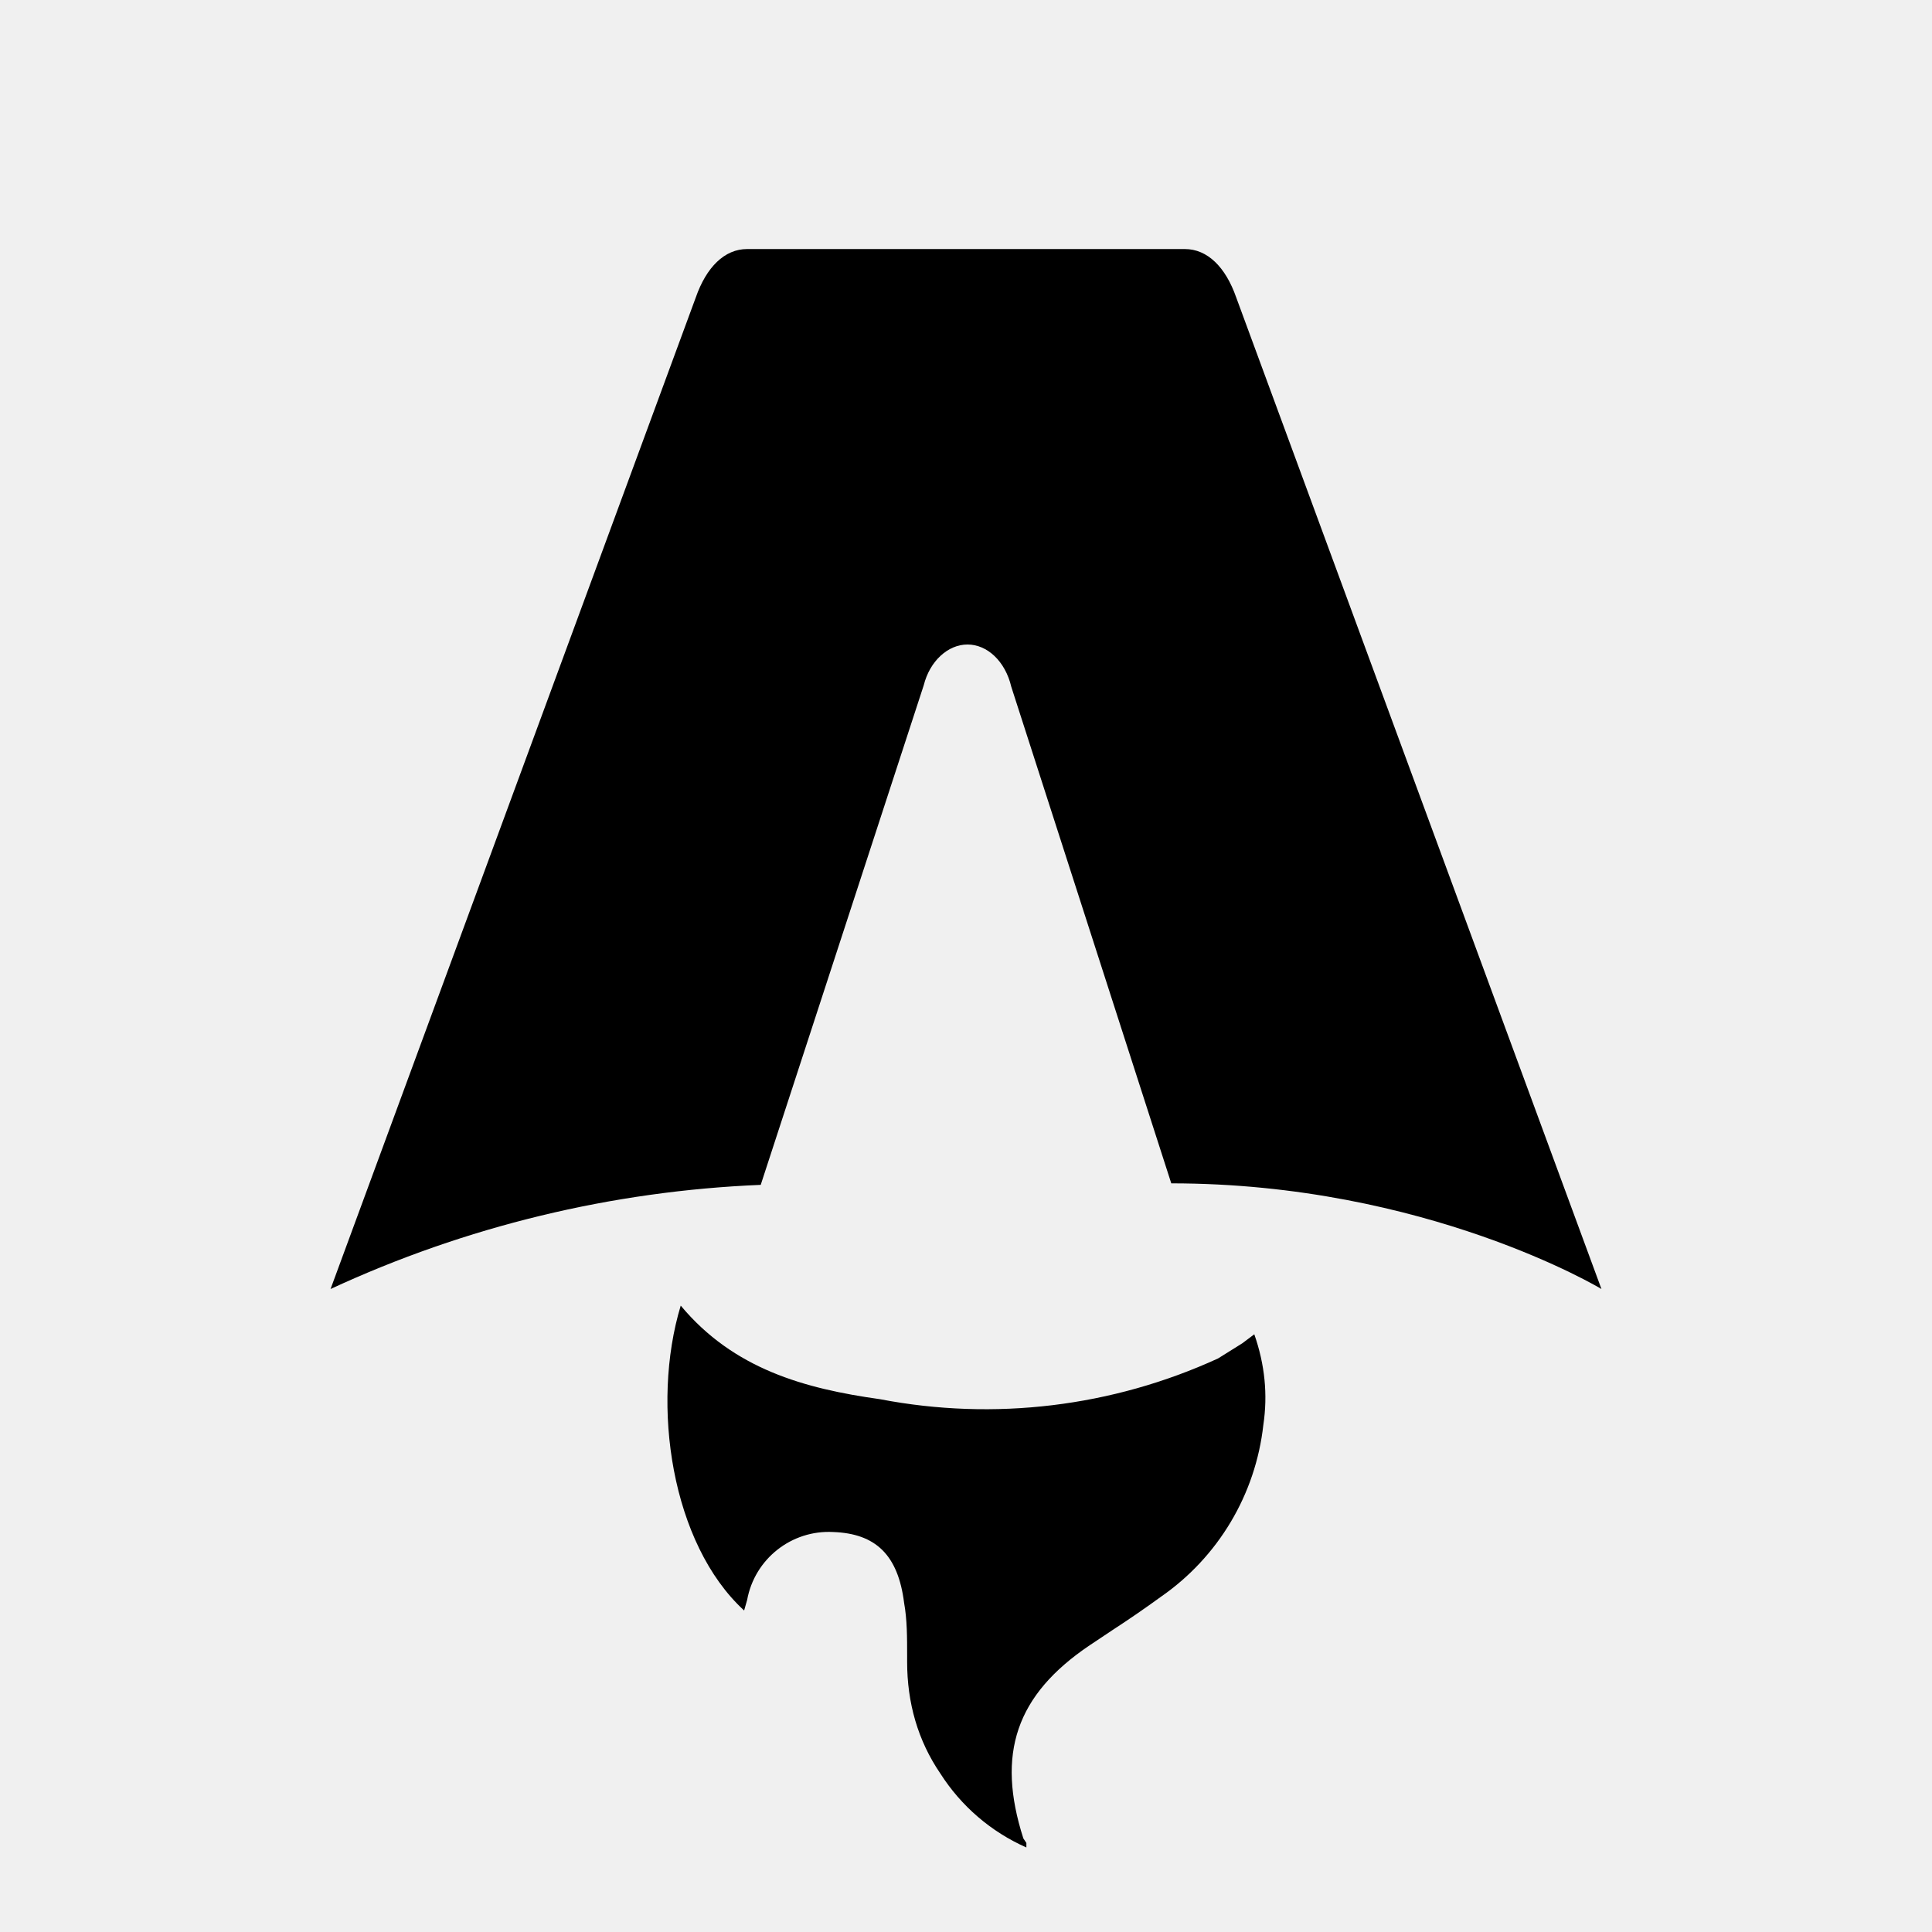
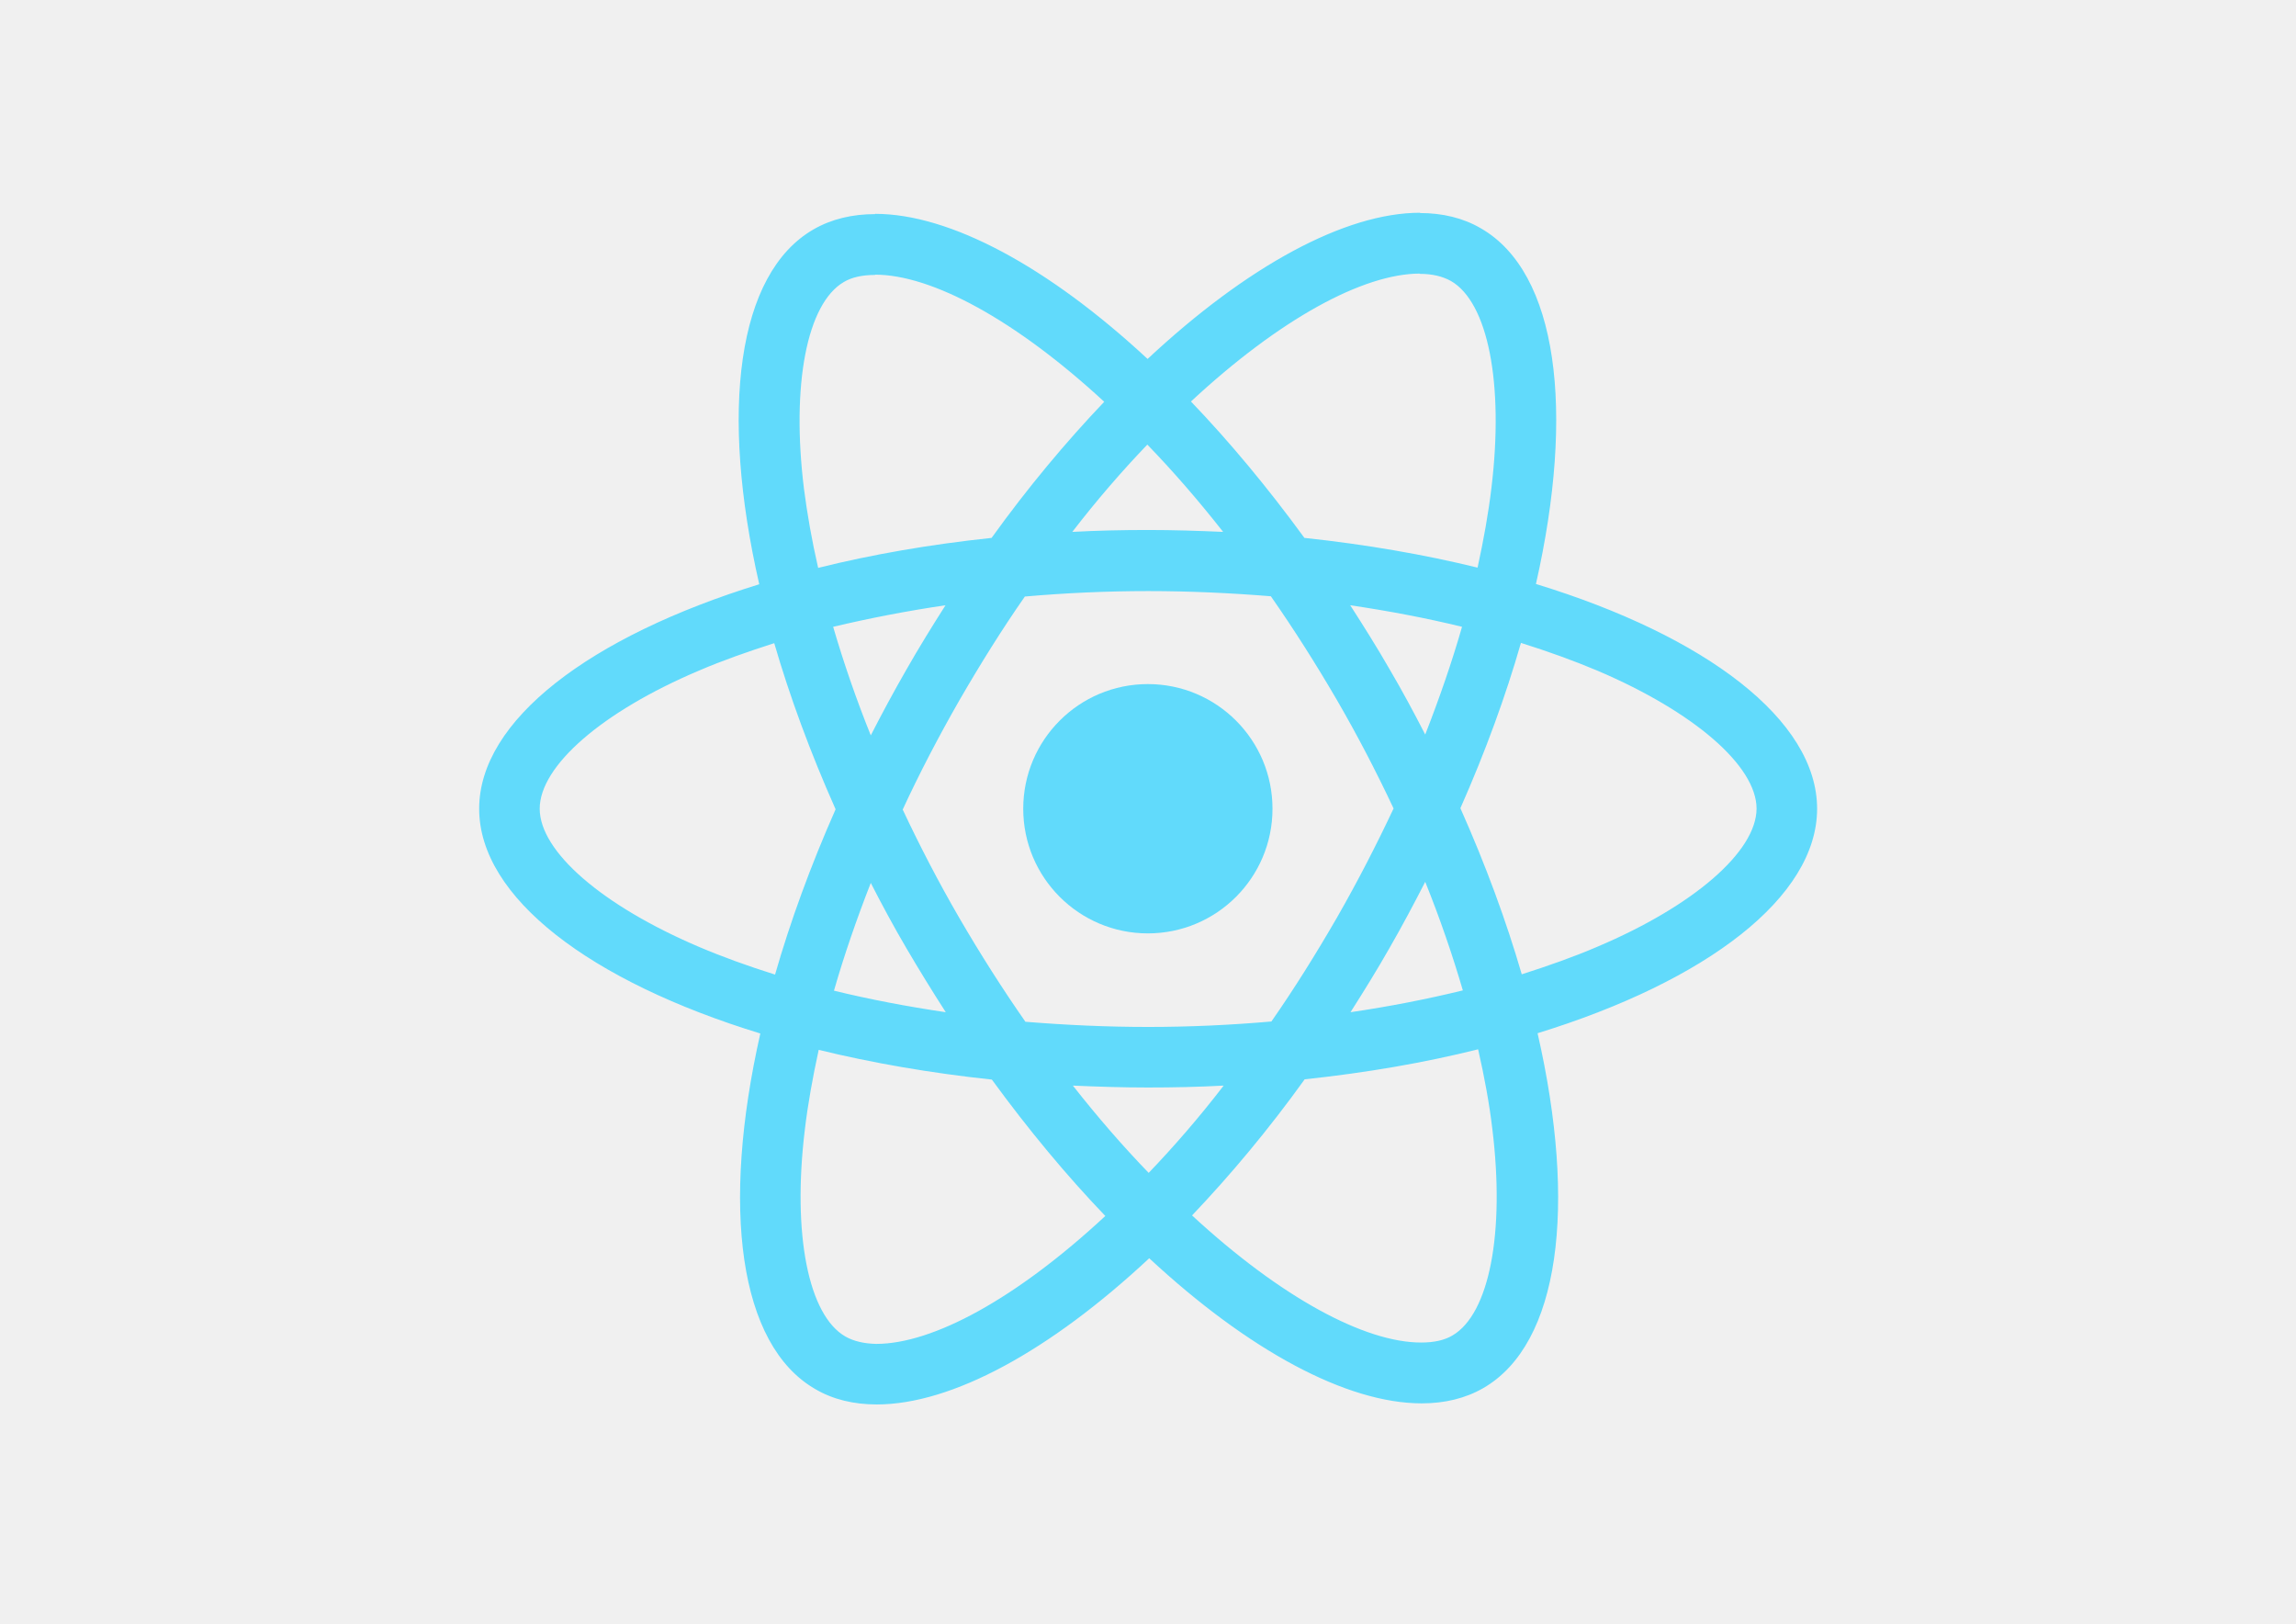
- <svg xmlns="http://www.w3.org/2000/svg" fill="none" viewBox="0 0 128 128">
-   <path d="M50.4 78.5a75.1 75.1 0 0 0-28.5 6.9l24.2-65.7c.7-2 1.9-3.2 3.4-3.2h29c1.5 0 2.7 1.2 3.4 3.2l24.2 65.7s-11.6-7-28.5-7L67 45.5c-.4-1.7-1.6-2.8-2.9-2.8-1.3 0-2.5 1.1-2.9 2.7L50.4 78.5Zm-1.1 28.2Zm-4.2-20.2c-2 6.6-.6 15.8 4.2 20.2a17.5 17.5 0 0 1 .2-.7 5.5 5.5 0 0 1 5.7-4.5c2.8.1 4.3 1.5 4.7 4.7.2 1.1.2 2.3.2 3.5v.4c0 2.7.7 5.2 2.2 7.4a13 13 0 0 0 5.7 4.9v-.3l-.2-.3c-1.8-5.6-.5-9.5 4.4-12.8l1.5-1a73 73 0 0 0 3.2-2.2 16 16 0 0 0 6.8-11.4c.3-2 .1-4-.6-6l-.8.6-1.6 1a37 37 0 0 1-22.4 2.7c-5-.7-9.7-2-13.2-6.2Z" />
-   <style>
-         path { fill: #000; }
-         @media (prefers-color-scheme: dark) {
-             path { fill: #FFF; }
-         }
-     </style>
+ <svg xmlns="http://www.w3.org/2000/svg" viewBox="0 0 841.9 595.3">
+   <g fill="#61DAFB">
+     <path d="M666.3 296.5c0-32.5-40.7-63.3-103.1-82.4 14.4-63.6 8-114.2-20.2-130.4-6.5-3.8-14.1-5.6-22.4-5.6v22.3c4.6 0 8.3.9 11.4 2.6 13.6 7.8 19.5 37.5 14.9 75.7-1.1 9.4-2.9 19.3-5.1 29.4-19.6-4.8-41-8.5-63.5-10.9-13.5-18.5-27.5-35.3-41.6-50 32.6-30.3 63.2-46.9 84-46.9V78c-27.5 0-63.5 19.6-99.9 53.6-36.4-33.8-72.4-53.2-99.9-53.2v22.3c20.7 0 51.4 16.5 84 46.6-14 14.7-28 31.4-41.3 49.9-22.6 2.4-44 6.1-63.6 11-2.3-10-4-19.7-5.2-29-4.7-38.2 1.1-67.9 14.6-75.8 3-1.8 6.9-2.6 11.5-2.6V78.5c-8.4 0-16 1.8-22.6 5.6-28.1 16.2-34.4 66.7-19.9 130.1-62.2 19.2-102.7 49.9-102.7 82.3 0 32.5 40.7 63.3 103.1 82.4-14.4 63.6-8 114.2 20.2 130.4 6.5 3.8 14.1 5.6 22.5 5.6 27.5 0 63.5-19.6 99.9-53.6 36.4 33.8 72.4 53.2 99.9 53.2 8.4 0 16-1.8 22.6-5.6 28.1-16.2 34.4-66.7 19.9-130.1 62-19.1 102.5-49.9 102.5-82.3zm-130.2-66.7c-3.7 12.9-8.3 26.2-13.5 39.5-4.1-8-8.4-16-13.1-24-4.6-8-9.5-15.8-14.4-23.4 14.2 2.1 27.9 4.7 41 7.9zm-45.8 106.5c-7.8 13.5-15.8 26.3-24.1 38.2-14.9 1.3-30 2-45.2 2-15.1 0-30.2-.7-45-1.9-8.3-11.9-16.4-24.6-24.2-38-7.6-13.1-14.5-26.4-20.8-39.8 6.2-13.4 13.2-26.8 20.7-39.9 7.8-13.5 15.8-26.3 24.1-38.2 14.9-1.3 30-2 45.2-2 15.1 0 30.2.7 45 1.9 8.3 11.9 16.4 24.6 24.2 38 7.6 13.1 14.5 26.4 20.8 39.8-6.3 13.4-13.2 26.8-20.7 39.9zm32.3-13c5.4 13.4 10 26.8 13.8 39.8-13.1 3.2-26.9 5.9-41.2 8 4.9-7.7 9.8-15.6 14.4-23.7 4.6-8 8.9-16.1 13-24.1zM421.2 430c-9.3-9.6-18.6-20.3-27.8-32 9 .4 18.2.7 27.5.7 9.4 0 18.7-.2 27.8-.7-9 11.7-18.3 22.4-27.5 32zm-74.4-58.9c-14.2-2.1-27.9-4.7-41-7.9 3.7-12.9 8.3-26.2 13.5-39.5 4.1 8 8.4 16 13.1 24 4.7 8 9.5 15.8 14.4 23.4zM420.7 163c9.3 9.6 18.6 20.3 27.8 32-9-.4-18.2-.7-27.5-.7-9.4 0-18.7.2-27.8.7 9-11.7 18.3-22.4 27.5-32zm-74 58.9c-4.9 7.7-9.8 15.6-14.4 23.7-4.6 8-8.9 16-13 24-5.4-13.4-10-26.8-13.8-39.8 13.1-3.1 26.9-5.8 41.2-7.9zm-90.5 125.2c-35.4-15.1-58.3-34.9-58.3-50.6 0-15.7 22.9-35.6 58.3-50.6 8.6-3.7 18-7 27.7-10.1 5.7 19.6 13.2 40 22.5 60.9-9.2 20.8-16.6 41.1-22.2 60.6-9.9-3.1-19.3-6.5-28-10.2zM310 490c-13.6-7.8-19.5-37.5-14.9-75.7 1.1-9.4 2.9-19.3 5.1-29.4 19.6 4.8 41 8.5 63.5 10.9 13.5 18.5 27.5 35.3 41.6 50-32.6 30.3-63.2 46.9-84 46.9-4.5-.1-8.3-1-11.3-2.7zm237.2-76.2c4.7 38.2-1.1 67.9-14.6 75.8-3 1.8-6.9 2.6-11.5 2.6-20.7 0-51.4-16.5-84-46.6 14-14.7 28-31.4 41.3-49.9 22.6-2.4 44-6.1 63.6-11 2.3 10.1 4.1 19.8 5.2 29.1zm38.5-66.7c-8.6 3.7-18 7-27.7 10.1-5.7-19.6-13.2-40-22.5-60.9 9.2-20.8 16.6-41.1 22.2-60.6 9.9 3.1 19.3 6.5 28.1 10.2 35.4 15.1 58.3 34.9 58.3 50.6-.1 15.7-23 35.6-58.4 50.6zM320.8 78.4z" />
+     <circle cx="420.9" cy="296.5" r="45.7" />
+     <path d="M520.5 78.1z" />
+   </g>
</svg>
